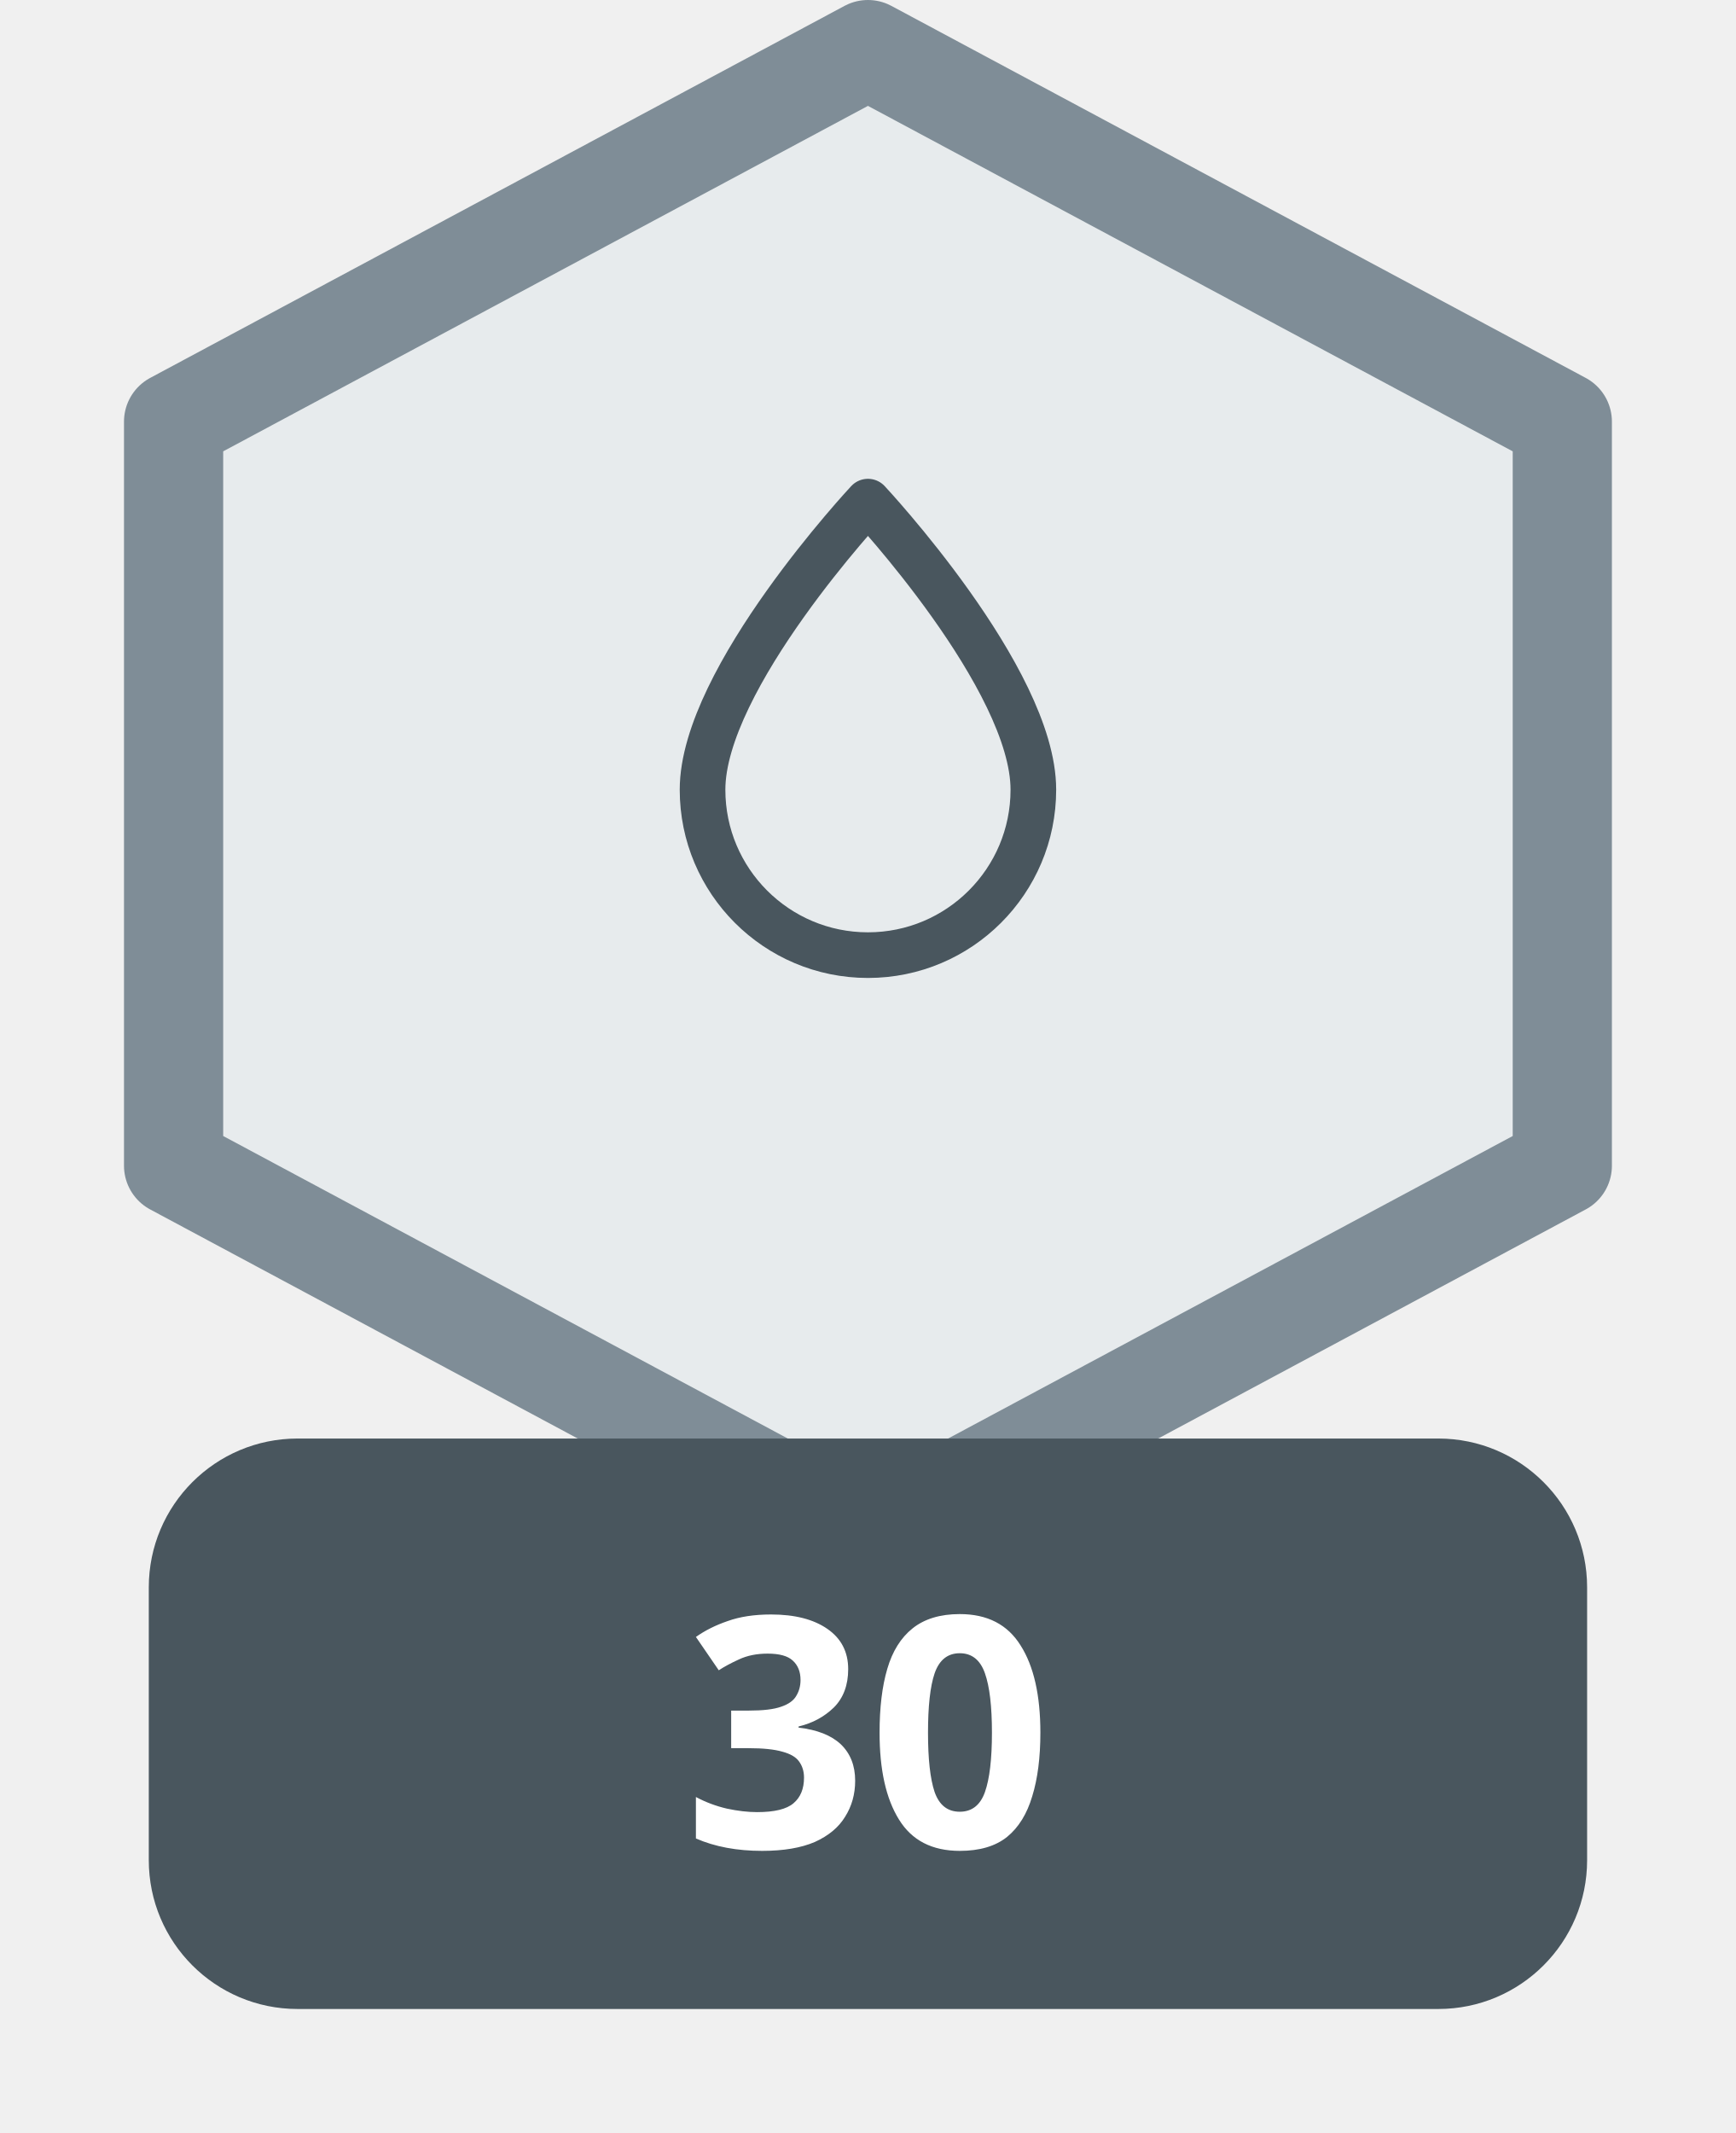
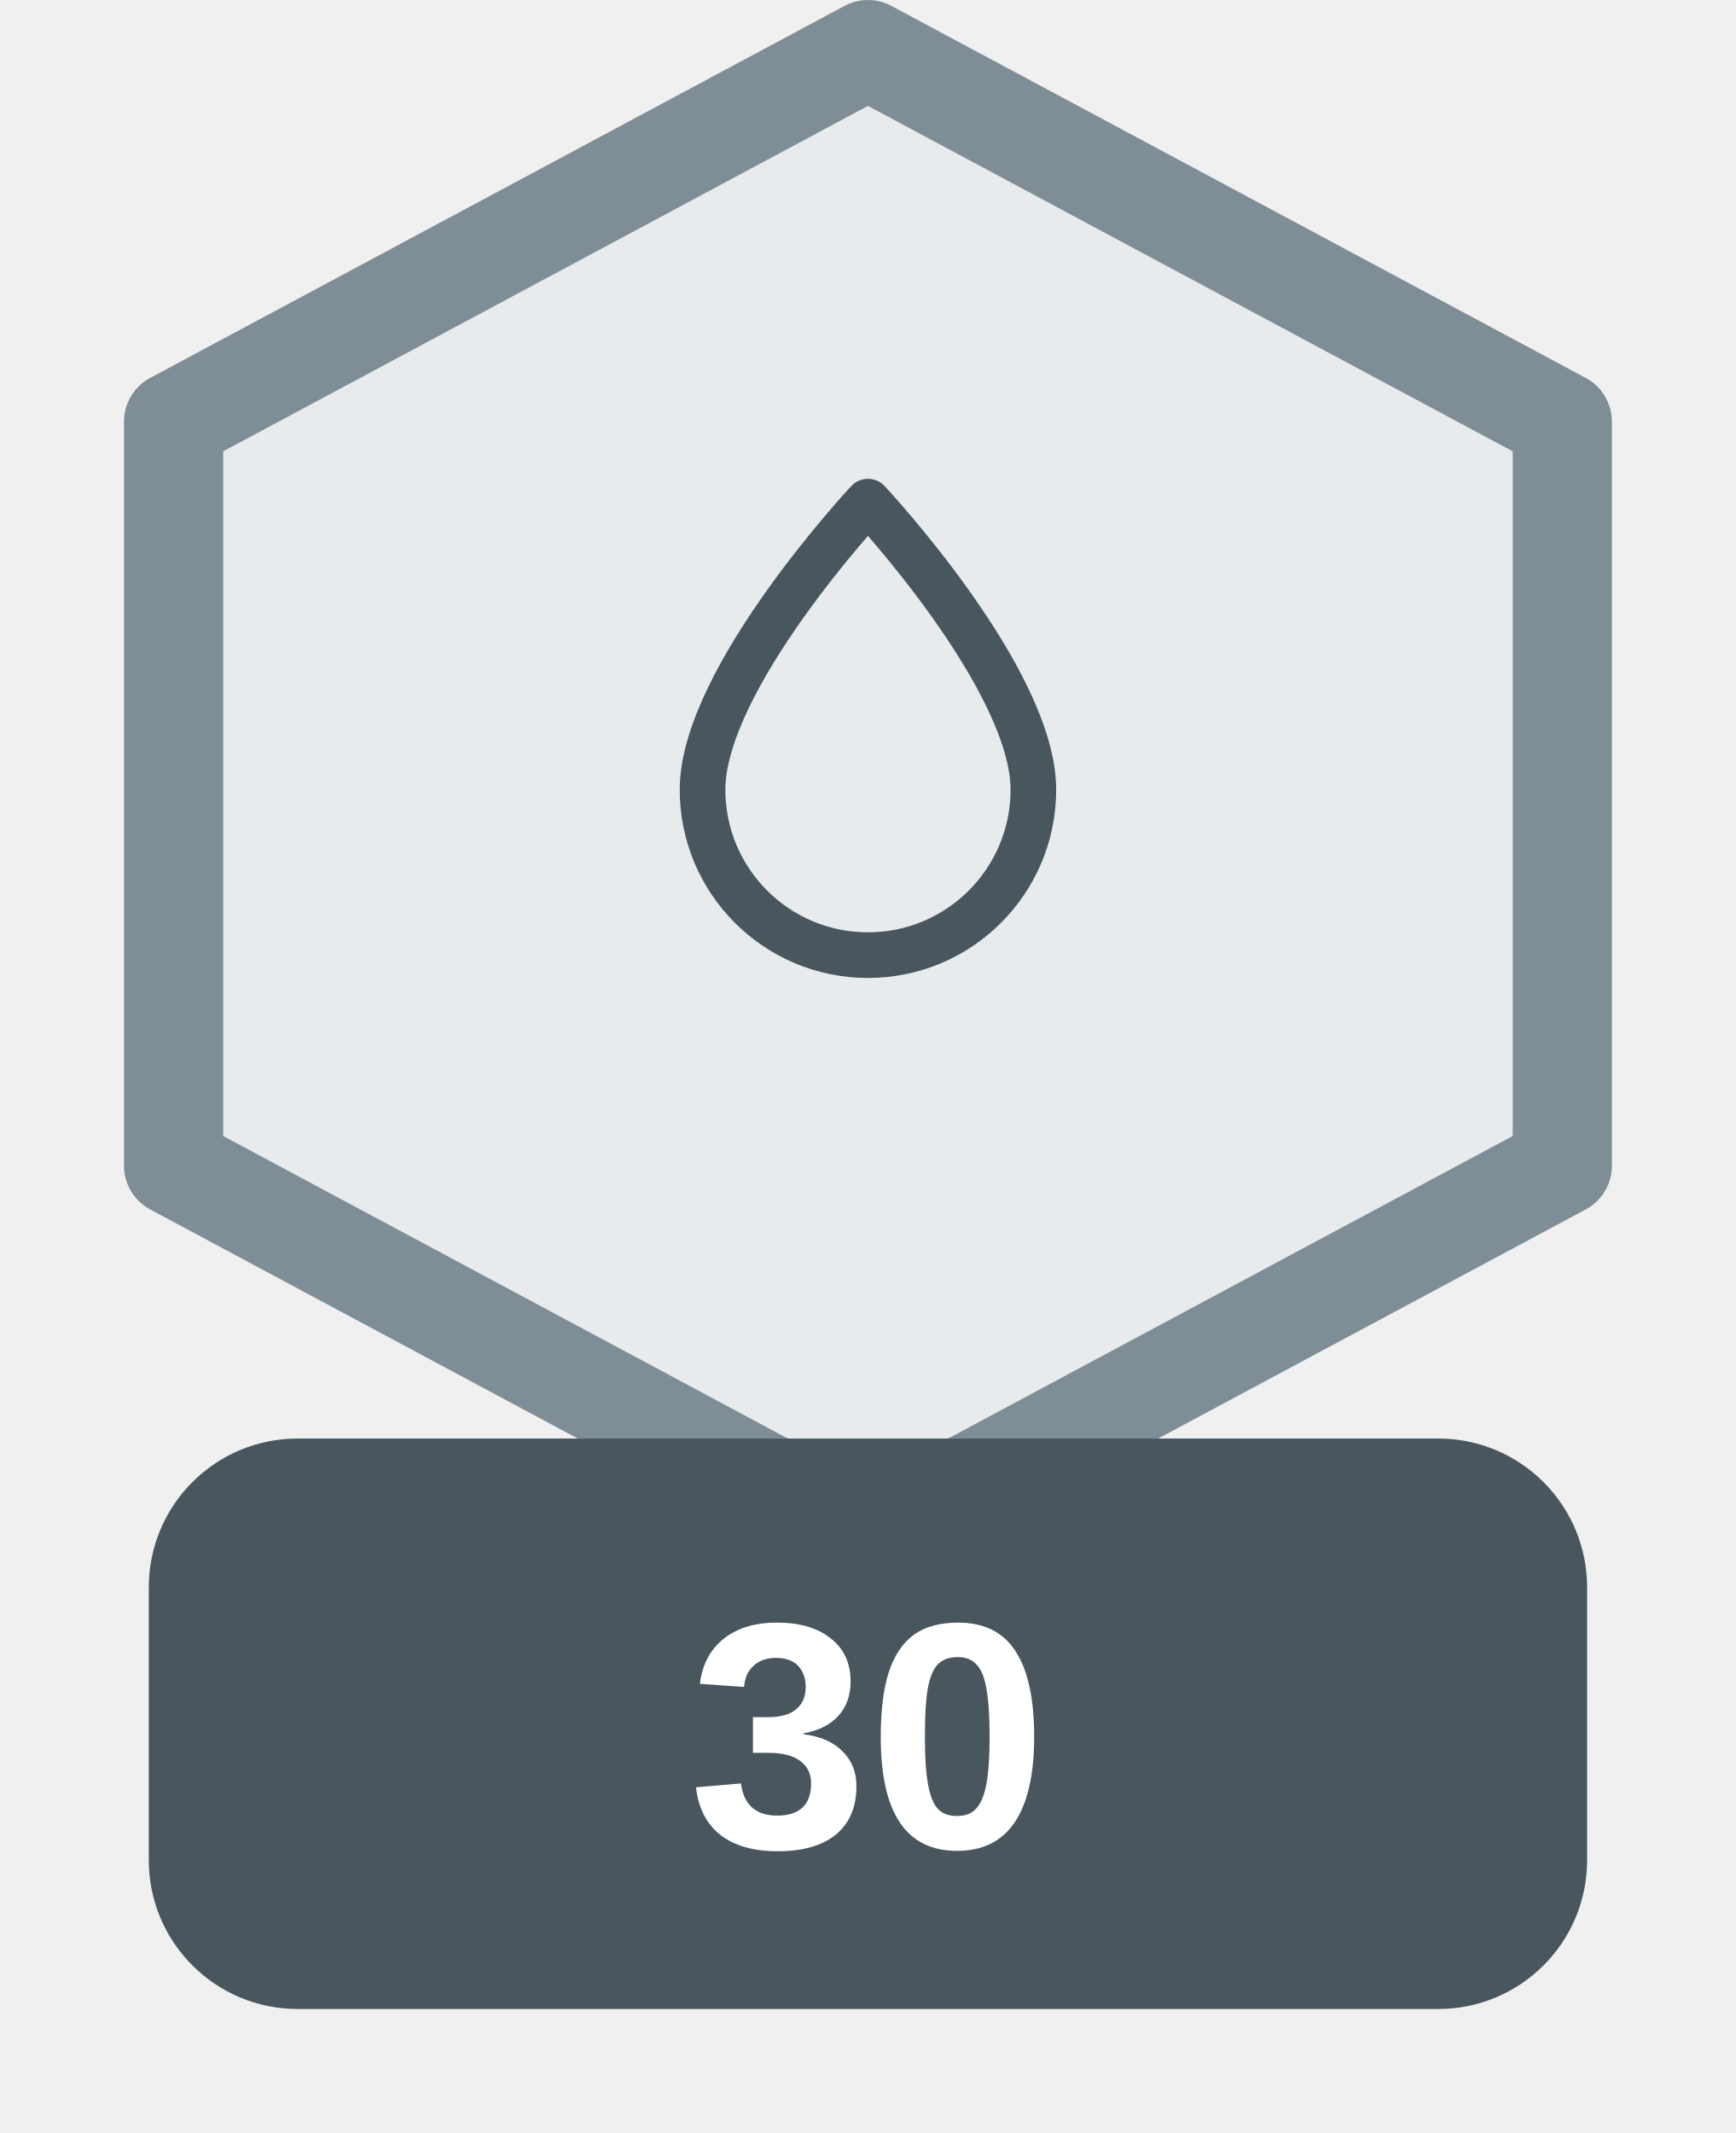
<svg xmlns="http://www.w3.org/2000/svg" viewBox="0 0 70 86" width="70" height="86">
  <polygon points="35,2 63,17 63,47 35,62 7,47 7,17" fill="#E7EBED" stroke="#7F8D97" stroke-width="4" stroke-linejoin="round" />
  <g transform="translate(21.20,16.20) scale(1.15)" fill="none" stroke="#49565E" stroke-width="1.6" stroke-linecap="round" stroke-linejoin="round">
    <path d="M12 3.5s-5.8 6.2-5.8 10.1a5.8 5.8 0 0 0 11.6 0C17.8 9.7 12 3.5 12 3.5z" />
  </g>
  <rect x="6" y="58" width="58" height="23" rx="6" fill="#49565E" />
-   <text x="35" y="74.5" text-anchor="middle" font-family="sans-serif" font-size="13" font-weight="bold" fill="#FFFFFF">30</text>
+   <text x="35" y="74.5" text-anchor="middle" font-family="Arial" font-size="13" font-weight="bold" fill="#FFFFFF">30</text>
</svg>
